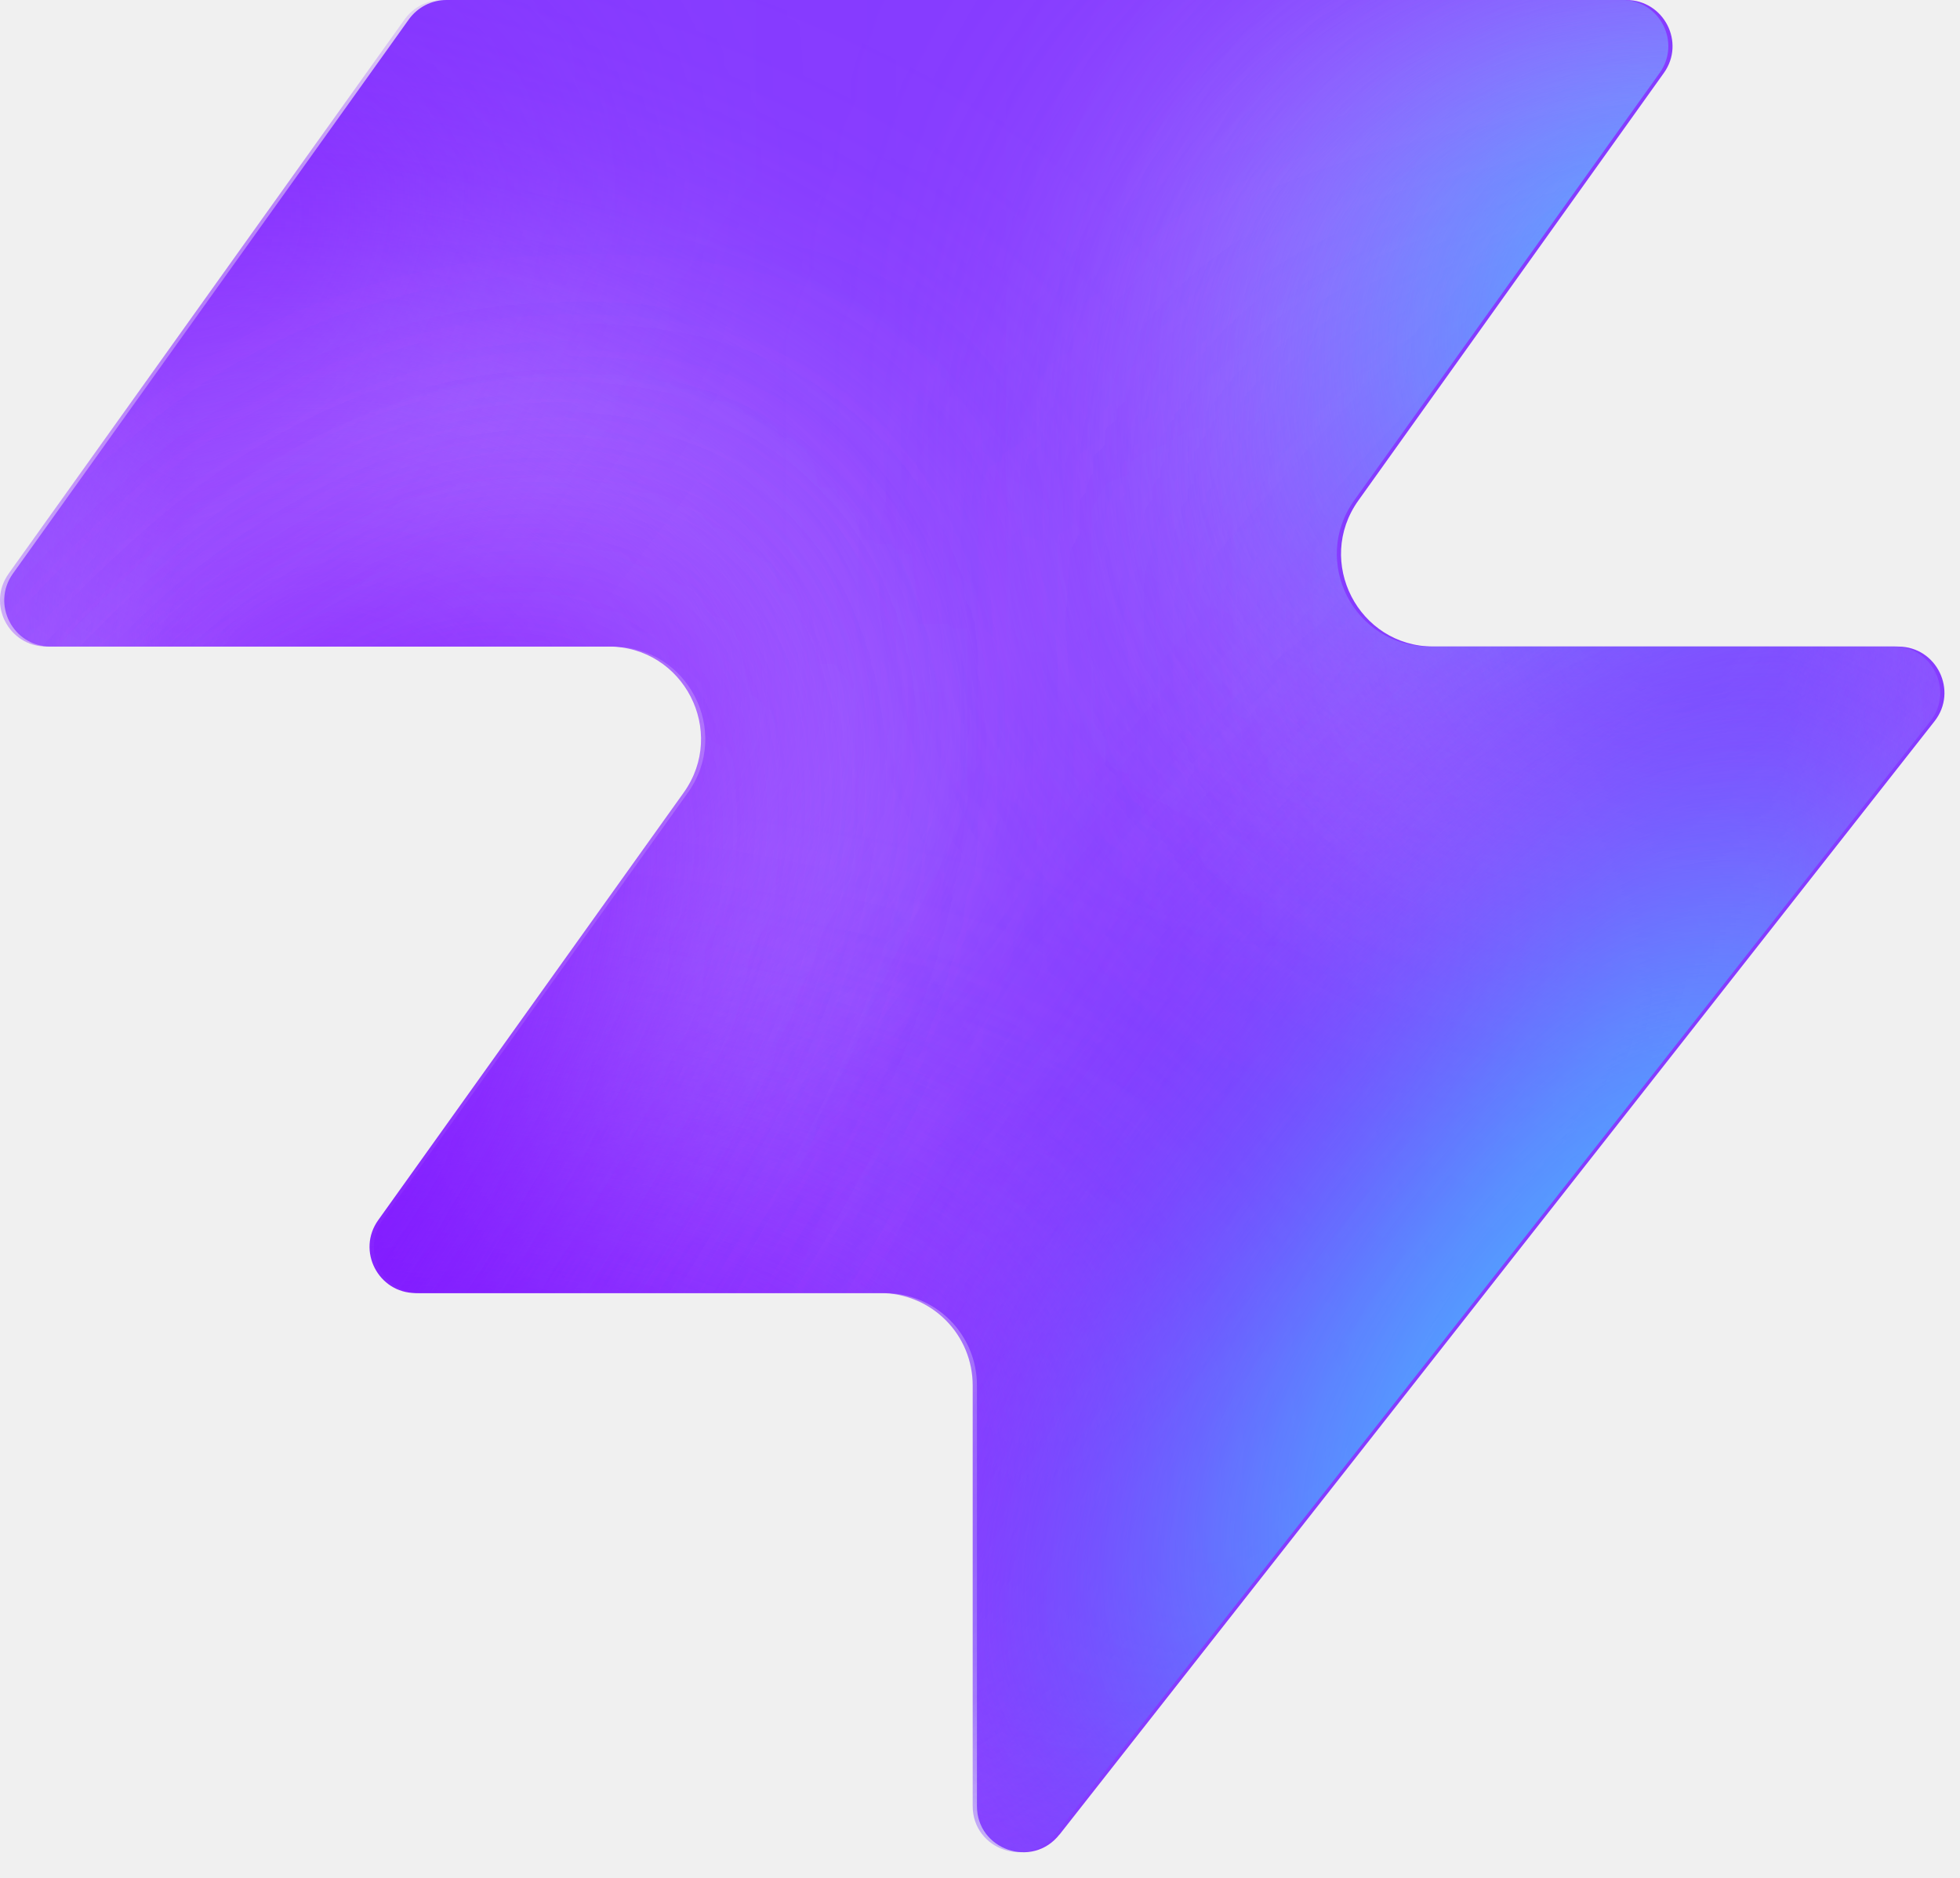
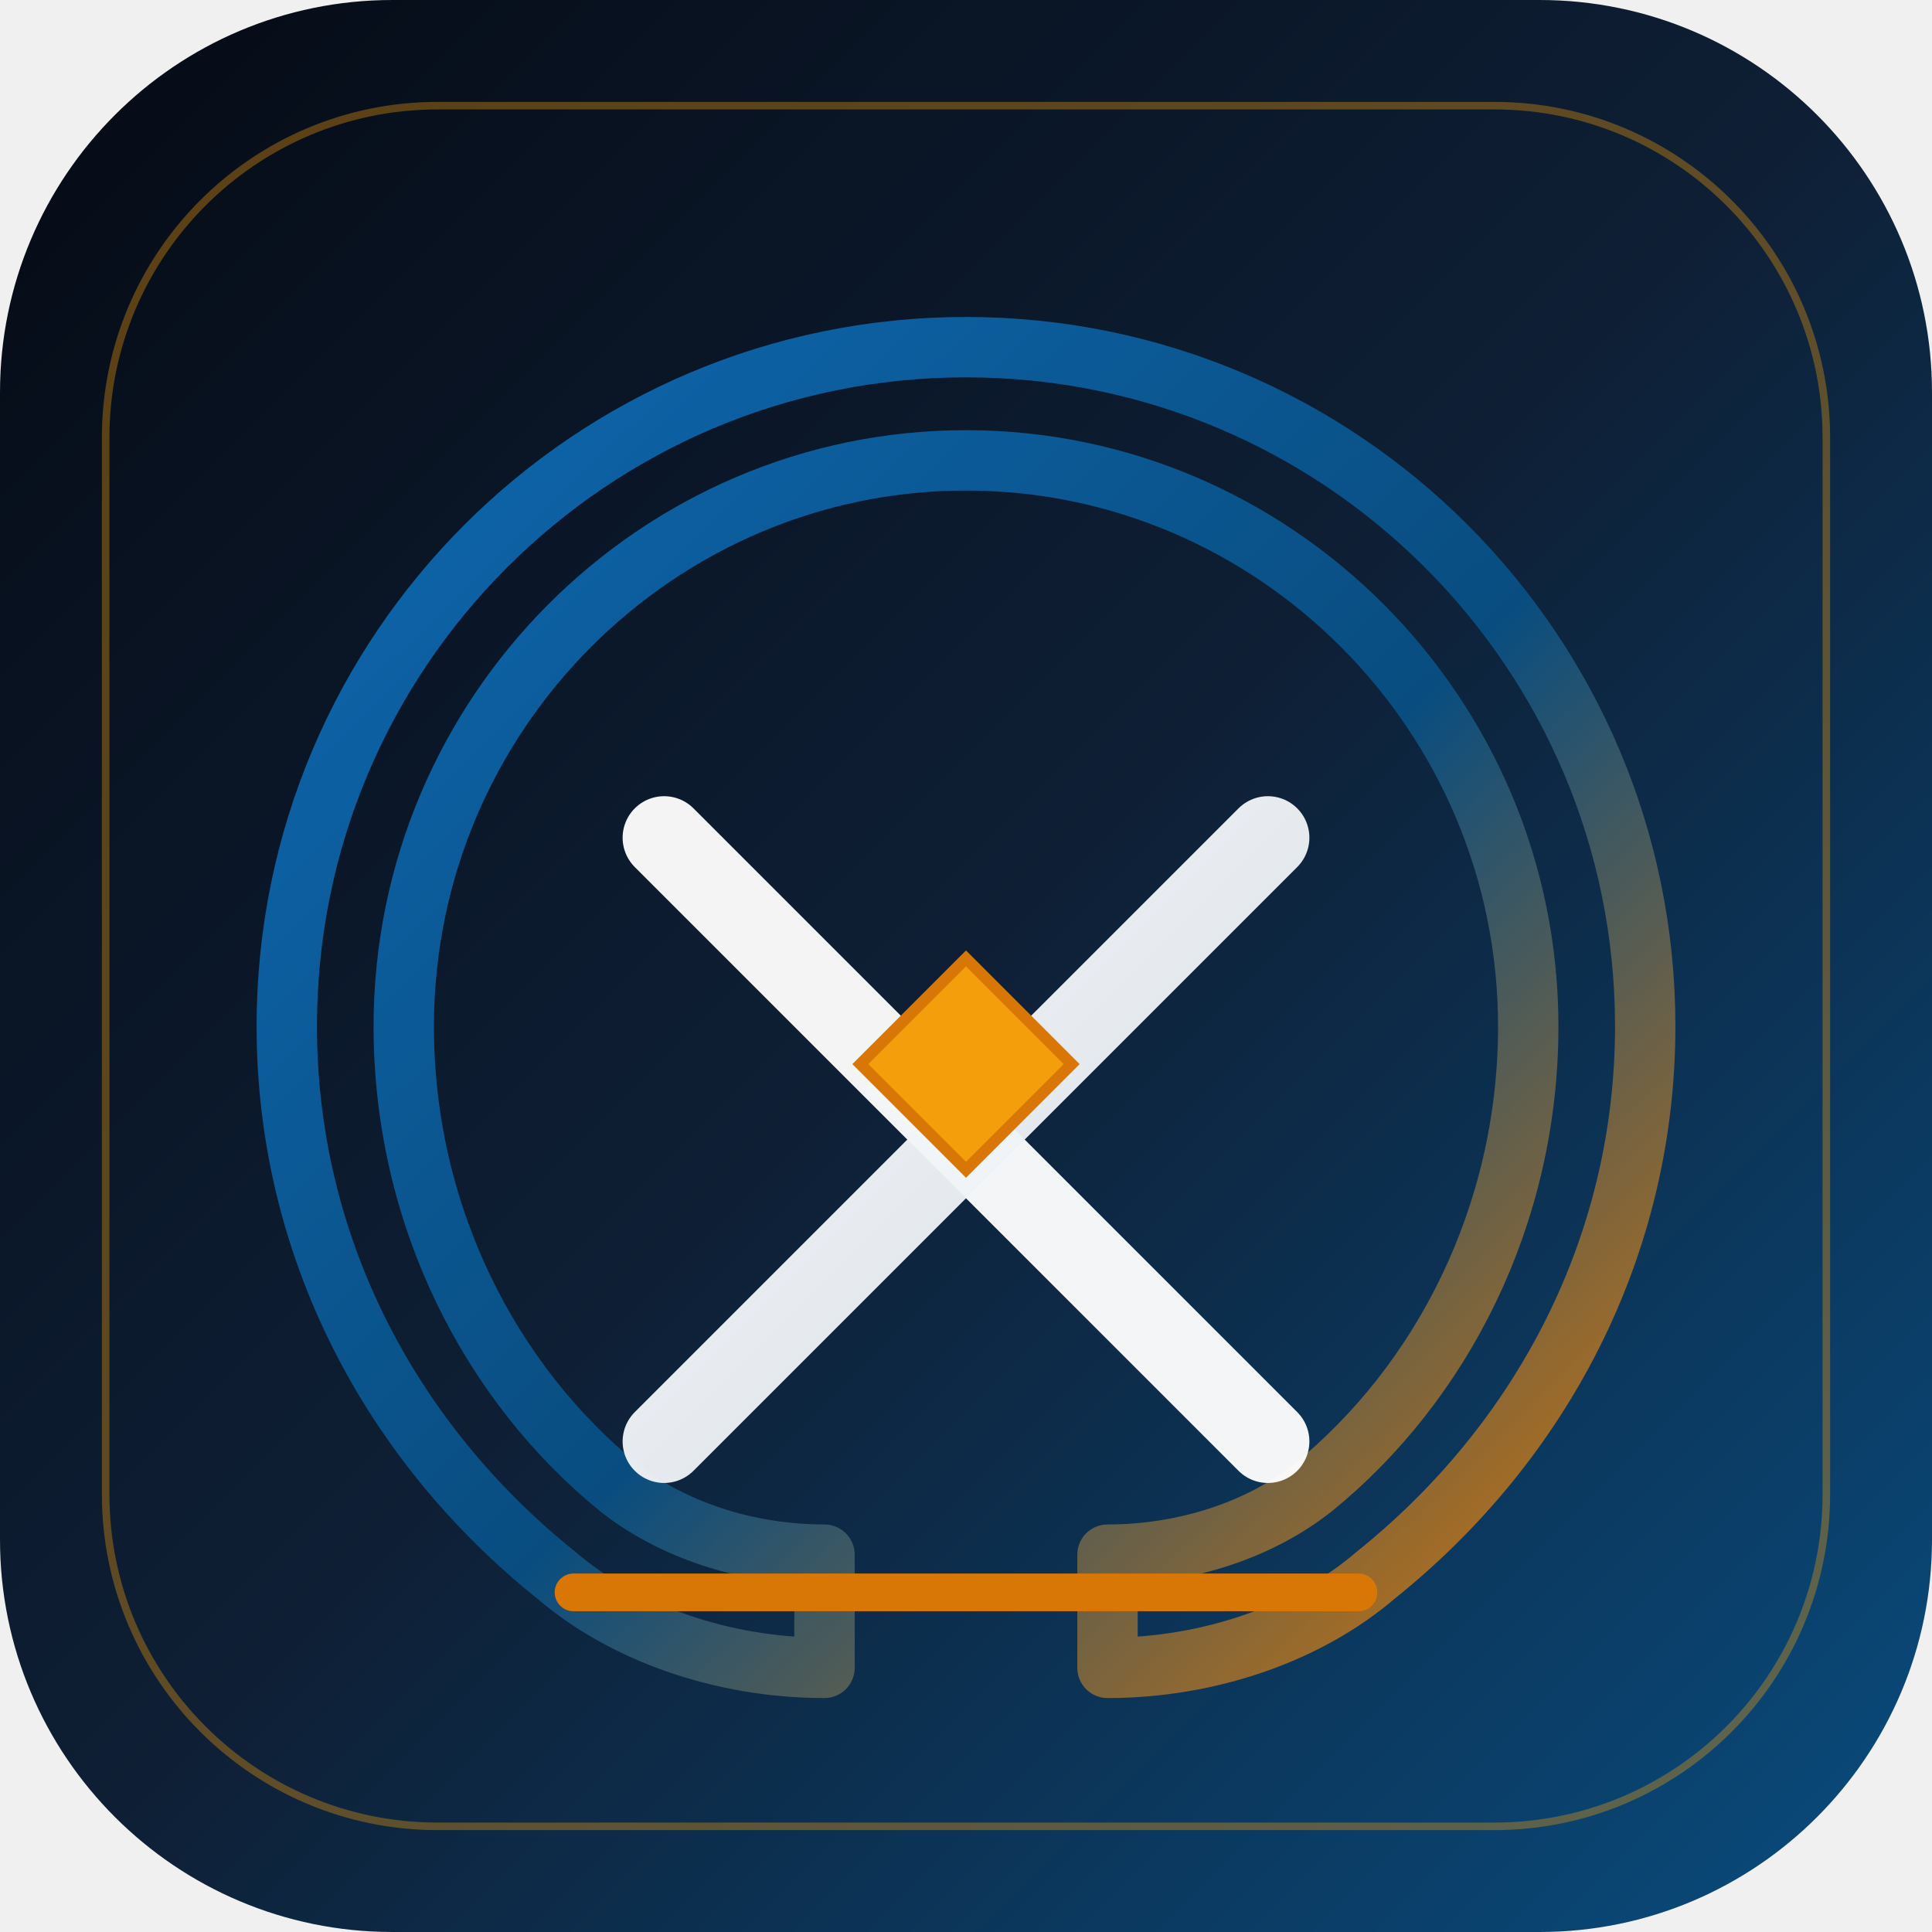
- <svg xmlns="http://www.w3.org/2000/svg" width="48" height="46" fill="none" viewBox="0 0 48 46">
-   <path fill="#863bff" d="M25.946 44.938c-.664.845-2.021.375-2.021-.698V33.937a2.26 2.26 0 0 0-2.262-2.262H10.287c-.92 0-1.456-1.04-.92-1.788l7.48-10.471c1.07-1.497 0-3.578-1.842-3.578H1.237c-.92 0-1.456-1.04-.92-1.788L10.013.474c.214-.297.556-.474.92-.474h28.894c.92 0 1.456 1.04.92 1.788l-7.48 10.471c-1.07 1.498 0 3.579 1.842 3.579h11.377c.943 0 1.473 1.088.89 1.83L25.947 44.94z" style="fill:#863bff;fill:color(display-p3 .525 .23 1);fill-opacity:1" />
-   <mask id="a" width="48" height="46" x="0" y="0" maskUnits="userSpaceOnUse" style="mask-type:alpha">
-     <path fill="#000" d="M25.842 44.938c-.664.844-2.021.375-2.021-.698V33.937a2.26 2.26 0 0 0-2.262-2.262H10.183c-.92 0-1.456-1.04-.92-1.788l7.48-10.471c1.07-1.498 0-3.579-1.842-3.579H1.133c-.92 0-1.456-1.04-.92-1.787L9.91.473c.214-.297.556-.474.92-.474h28.894c.92 0 1.456 1.04.92 1.788l-7.48 10.471c-1.07 1.498 0 3.578 1.842 3.578h11.377c.943 0 1.473 1.088.89 1.832L25.843 44.94z" style="fill:#000;fill-opacity:1" />
-   </mask>
-   <g mask="url(#a)">
-     <g filter="url(#b)">
-       <ellipse cx="5.508" cy="14.704" fill="#ede6ff" rx="5.508" ry="14.704" style="fill:#ede6ff;fill:color(display-p3 .927 .903 1);fill-opacity:1" transform="matrix(.00324 1 1 -.00324 -4.47 31.516)" />
-     </g>
-     <g filter="url(#c)">
-       <ellipse cx="10.399" cy="29.851" fill="#ede6ff" rx="10.399" ry="29.851" style="fill:#ede6ff;fill:color(display-p3 .927 .903 1);fill-opacity:1" transform="matrix(.00324 1 1 -.00324 -39.328 7.883)" />
-     </g>
-     <g filter="url(#d)">
-       <ellipse cx="5.508" cy="30.487" fill="#7e14ff" rx="5.508" ry="30.487" style="fill:#7e14ff;fill:color(display-p3 .492 .077 1);fill-opacity:1" transform="rotate(89.814 -25.913 -14.639)scale(1 -1)" />
-     </g>
-     <g filter="url(#e)">
-       <ellipse cx="5.508" cy="30.599" fill="#7e14ff" rx="5.508" ry="30.599" style="fill:#7e14ff;fill:color(display-p3 .492 .077 1);fill-opacity:1" transform="rotate(89.814 -32.644 -3.334)scale(1 -1)" />
-     </g>
-     <g filter="url(#f)">
-       <ellipse cx="5.508" cy="30.599" fill="#7e14ff" rx="5.508" ry="30.599" style="fill:#7e14ff;fill:color(display-p3 .492 .077 1);fill-opacity:1" transform="matrix(.00324 1 1 -.00324 -34.34 30.47)" />
-     </g>
-     <g filter="url(#g)">
-       <ellipse cx="14.072" cy="22.078" fill="#ede6ff" rx="14.072" ry="22.078" style="fill:#ede6ff;fill:color(display-p3 .927 .903 1);fill-opacity:1" transform="rotate(93.35 24.506 48.493)scale(-1 1)" />
-     </g>
-     <g filter="url(#h)">
-       <ellipse cx="3.47" cy="21.501" fill="#7e14ff" rx="3.47" ry="21.501" style="fill:#7e14ff;fill:color(display-p3 .492 .077 1);fill-opacity:1" transform="rotate(89.009 28.708 47.59)scale(-1 1)" />
-     </g>
-     <g filter="url(#i)">
-       <ellipse cx="3.47" cy="21.501" fill="#7e14ff" rx="3.47" ry="21.501" style="fill:#7e14ff;fill:color(display-p3 .492 .077 1);fill-opacity:1" transform="rotate(89.009 28.708 47.59)scale(-1 1)" />
-     </g>
-     <g filter="url(#j)">
-       <ellipse cx=".387" cy="8.972" fill="#7e14ff" rx="4.407" ry="29.108" style="fill:#7e14ff;fill:color(display-p3 .492 .077 1);fill-opacity:1" transform="rotate(39.51 .387 8.972)" />
-     </g>
-     <g filter="url(#k)">
-       <ellipse cx="47.523" cy="-6.092" fill="#7e14ff" rx="4.407" ry="29.108" style="fill:#7e14ff;fill:color(display-p3 .492 .077 1);fill-opacity:1" transform="rotate(37.892 47.523 -6.092)" />
-     </g>
-     <g filter="url(#l)">
-       <ellipse cx="41.412" cy="6.333" fill="#47bfff" rx="5.971" ry="9.665" style="fill:#47bfff;fill:color(display-p3 .28 .748 1);fill-opacity:1" transform="rotate(37.892 41.412 6.333)" />
-     </g>
-     <g filter="url(#m)">
-       <ellipse cx="-1.879" cy="38.332" fill="#7e14ff" rx="4.407" ry="29.108" style="fill:#7e14ff;fill:color(display-p3 .492 .077 1);fill-opacity:1" transform="rotate(37.892 -1.88 38.332)" />
-     </g>
-     <g filter="url(#n)">
-       <ellipse cx="-1.879" cy="38.332" fill="#7e14ff" rx="4.407" ry="29.108" style="fill:#7e14ff;fill:color(display-p3 .492 .077 1);fill-opacity:1" transform="rotate(37.892 -1.88 38.332)" />
-     </g>
-     <g filter="url(#o)">
-       <ellipse cx="35.651" cy="29.907" fill="#7e14ff" rx="4.407" ry="29.108" style="fill:#7e14ff;fill:color(display-p3 .492 .077 1);fill-opacity:1" transform="rotate(37.892 35.651 29.907)" />
-     </g>
-     <g filter="url(#p)">
-       <ellipse cx="38.418" cy="32.4" fill="#47bfff" rx="5.971" ry="15.297" style="fill:#47bfff;fill:color(display-p3 .28 .748 1);fill-opacity:1" transform="rotate(37.892 38.418 32.4)" />
-     </g>
-   </g>
+ <svg xmlns="http://www.w3.org/2000/svg" viewBox="0 0 512 512" width="512" height="512">
  <defs>
-     <filter id="b" width="60.045" height="41.654" x="-19.77" y="16.149" color-interpolation-filters="sRGB" filterUnits="userSpaceOnUse">
-       <feFlood flood-opacity="0" result="BackgroundImageFix" />
-       <feBlend in="SourceGraphic" in2="BackgroundImageFix" result="shape" />
-       <feGaussianBlur result="effect1_foregroundBlur_2002_17158" stdDeviation="7.659" />
-     </filter>
-     <filter id="c" width="90.34" height="51.437" x="-54.613" y="-7.533" color-interpolation-filters="sRGB" filterUnits="userSpaceOnUse">
-       <feFlood flood-opacity="0" result="BackgroundImageFix" />
-       <feBlend in="SourceGraphic" in2="BackgroundImageFix" result="shape" />
-       <feGaussianBlur result="effect1_foregroundBlur_2002_17158" stdDeviation="7.659" />
-     </filter>
-     <filter id="d" width="79.355" height="29.4" x="-49.64" y="2.03" color-interpolation-filters="sRGB" filterUnits="userSpaceOnUse">
-       <feFlood flood-opacity="0" result="BackgroundImageFix" />
-       <feBlend in="SourceGraphic" in2="BackgroundImageFix" result="shape" />
-       <feGaussianBlur result="effect1_foregroundBlur_2002_17158" stdDeviation="4.596" />
-     </filter>
-     <filter id="e" width="79.579" height="29.4" x="-45.045" y="20.029" color-interpolation-filters="sRGB" filterUnits="userSpaceOnUse">
-       <feFlood flood-opacity="0" result="BackgroundImageFix" />
-       <feBlend in="SourceGraphic" in2="BackgroundImageFix" result="shape" />
-       <feGaussianBlur result="effect1_foregroundBlur_2002_17158" stdDeviation="4.596" />
-     </filter>
-     <filter id="f" width="79.579" height="29.4" x="-43.513" y="21.178" color-interpolation-filters="sRGB" filterUnits="userSpaceOnUse">
-       <feFlood flood-opacity="0" result="BackgroundImageFix" />
-       <feBlend in="SourceGraphic" in2="BackgroundImageFix" result="shape" />
-       <feGaussianBlur result="effect1_foregroundBlur_2002_17158" stdDeviation="4.596" />
-     </filter>
-     <filter id="g" width="74.749" height="58.852" x="15.756" y="-17.901" color-interpolation-filters="sRGB" filterUnits="userSpaceOnUse">
-       <feFlood flood-opacity="0" result="BackgroundImageFix" />
-       <feBlend in="SourceGraphic" in2="BackgroundImageFix" result="shape" />
-       <feGaussianBlur result="effect1_foregroundBlur_2002_17158" stdDeviation="7.659" />
-     </filter>
-     <filter id="h" width="61.377" height="25.362" x="23.548" y="2.284" color-interpolation-filters="sRGB" filterUnits="userSpaceOnUse">
-       <feFlood flood-opacity="0" result="BackgroundImageFix" />
-       <feBlend in="SourceGraphic" in2="BackgroundImageFix" result="shape" />
-       <feGaussianBlur result="effect1_foregroundBlur_2002_17158" stdDeviation="4.596" />
-     </filter>
-     <filter id="i" width="61.377" height="25.362" x="23.548" y="2.284" color-interpolation-filters="sRGB" filterUnits="userSpaceOnUse">
-       <feFlood flood-opacity="0" result="BackgroundImageFix" />
-       <feBlend in="SourceGraphic" in2="BackgroundImageFix" result="shape" />
-       <feGaussianBlur result="effect1_foregroundBlur_2002_17158" stdDeviation="4.596" />
-     </filter>
-     <filter id="j" width="56.045" height="63.649" x="-27.636" y="-22.853" color-interpolation-filters="sRGB" filterUnits="userSpaceOnUse">
-       <feFlood flood-opacity="0" result="BackgroundImageFix" />
-       <feBlend in="SourceGraphic" in2="BackgroundImageFix" result="shape" />
-       <feGaussianBlur result="effect1_foregroundBlur_2002_17158" stdDeviation="4.596" />
-     </filter>
-     <filter id="k" width="54.814" height="64.646" x="20.116" y="-38.415" color-interpolation-filters="sRGB" filterUnits="userSpaceOnUse">
-       <feFlood flood-opacity="0" result="BackgroundImageFix" />
-       <feBlend in="SourceGraphic" in2="BackgroundImageFix" result="shape" />
-       <feGaussianBlur result="effect1_foregroundBlur_2002_17158" stdDeviation="4.596" />
-     </filter>
-     <filter id="l" width="33.541" height="35.313" x="24.641" y="-11.323" color-interpolation-filters="sRGB" filterUnits="userSpaceOnUse">
-       <feFlood flood-opacity="0" result="BackgroundImageFix" />
-       <feBlend in="SourceGraphic" in2="BackgroundImageFix" result="shape" />
-       <feGaussianBlur result="effect1_foregroundBlur_2002_17158" stdDeviation="4.596" />
-     </filter>
-     <filter id="m" width="54.814" height="64.646" x="-29.286" y="6.009" color-interpolation-filters="sRGB" filterUnits="userSpaceOnUse">
-       <feFlood flood-opacity="0" result="BackgroundImageFix" />
-       <feBlend in="SourceGraphic" in2="BackgroundImageFix" result="shape" />
-       <feGaussianBlur result="effect1_foregroundBlur_2002_17158" stdDeviation="4.596" />
-     </filter>
-     <filter id="n" width="54.814" height="64.646" x="-29.286" y="6.009" color-interpolation-filters="sRGB" filterUnits="userSpaceOnUse">
-       <feFlood flood-opacity="0" result="BackgroundImageFix" />
-       <feBlend in="SourceGraphic" in2="BackgroundImageFix" result="shape" />
-       <feGaussianBlur result="effect1_foregroundBlur_2002_17158" stdDeviation="4.596" />
-     </filter>
-     <filter id="o" width="54.814" height="64.646" x="8.244" y="-2.416" color-interpolation-filters="sRGB" filterUnits="userSpaceOnUse">
-       <feFlood flood-opacity="0" result="BackgroundImageFix" />
-       <feBlend in="SourceGraphic" in2="BackgroundImageFix" result="shape" />
-       <feGaussianBlur result="effect1_foregroundBlur_2002_17158" stdDeviation="4.596" />
-     </filter>
-     <filter id="p" width="39.409" height="43.623" x="18.713" y="10.588" color-interpolation-filters="sRGB" filterUnits="userSpaceOnUse">
-       <feFlood flood-opacity="0" result="BackgroundImageFix" />
-       <feBlend in="SourceGraphic" in2="BackgroundImageFix" result="shape" />
-       <feGaussianBlur result="effect1_foregroundBlur_2002_17158" stdDeviation="4.596" />
-     </filter>
+     <linearGradient id="bggrad" x1="0%" y1="0%" x2="100%" y2="100%">
+       <stop offset="0%" stop-color="#050a14" />
+       <stop offset="50%" stop-color="#0e1f35" />
+       <stop offset="100%" stop-color="#094d80" />
+     </linearGradient>
+     <linearGradient id="knotgrad" x1="0%" y1="0%" x2="100%" y2="100%">
+       <stop offset="0%" stop-color="#0e69b2" />
+       <stop offset="55%" stop-color="#094d80" />
+       <stop offset="100%" stop-color="#d97706" />
+     </linearGradient>
+     <linearGradient id="crossgrad" x1="0%" y1="0%" x2="100%" y2="100%">
+       <stop offset="0%" stop-color="#ffffff" />
+       <stop offset="100%" stop-color="#e2e8f0" />
+     </linearGradient>
  </defs>
+   <rect x="0" y="0" width="512" height="512" rx="104" fill="url(#bggrad)" />
+   <rect x="28" y="28" width="456" height="456" rx="88" fill="transparent" stroke="rgba(245,158,11,0.35)" stroke-width="2" />
+   <path d="M256 92 C355.4 92 436 172.6 436 272 C436 330.2 408.6 382.2 364.5 417.5 C346.8 432.7 320.7 442 293.5 442 L293.5 412 C314.8 412 334.4 405 347.9 394.3 C381.9 366.7 405 322.3 405 272 C405 189.2 337.8 122 256 122 C174.2 122 107 189.2 107 272 C107 322.3 130.1 366.7 164.1 394.3 C177.6 405 197.2 412 218.5 412 L218.5 442 C191.3 442 165.2 432.7 147.5 417.5 C103.4 382.2 76 330.2 76 272 C76 172.6 156.6 92 256 92 Z" fill="none" stroke="url(#knotgrad)" stroke-width="16" stroke-linecap="round" stroke-linejoin="round" />
+   <path d="M176 222 L336 382" stroke="#ffffff" stroke-width="22" stroke-linecap="round" opacity="0.95" />
+   <path d="M336 222 L176 382" stroke="url(#crossgrad)" stroke-width="22" stroke-linecap="round" opacity="0.95" />
+   <path d="M256 254 L284 282 L256 310 L228 282 Z" fill="#f59e0b" stroke="#d97706" stroke-width="3" />
+   <path d="M152 422 L360 422" stroke="#d97706" stroke-width="10" stroke-linecap="round" />
</svg>
